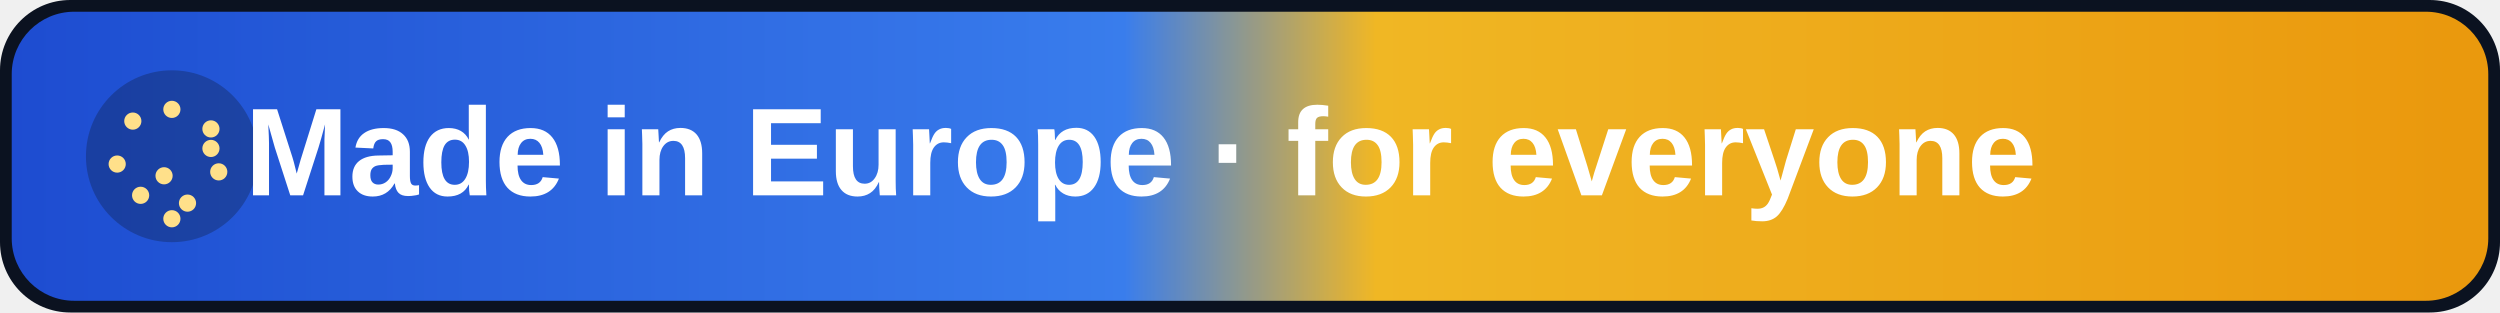
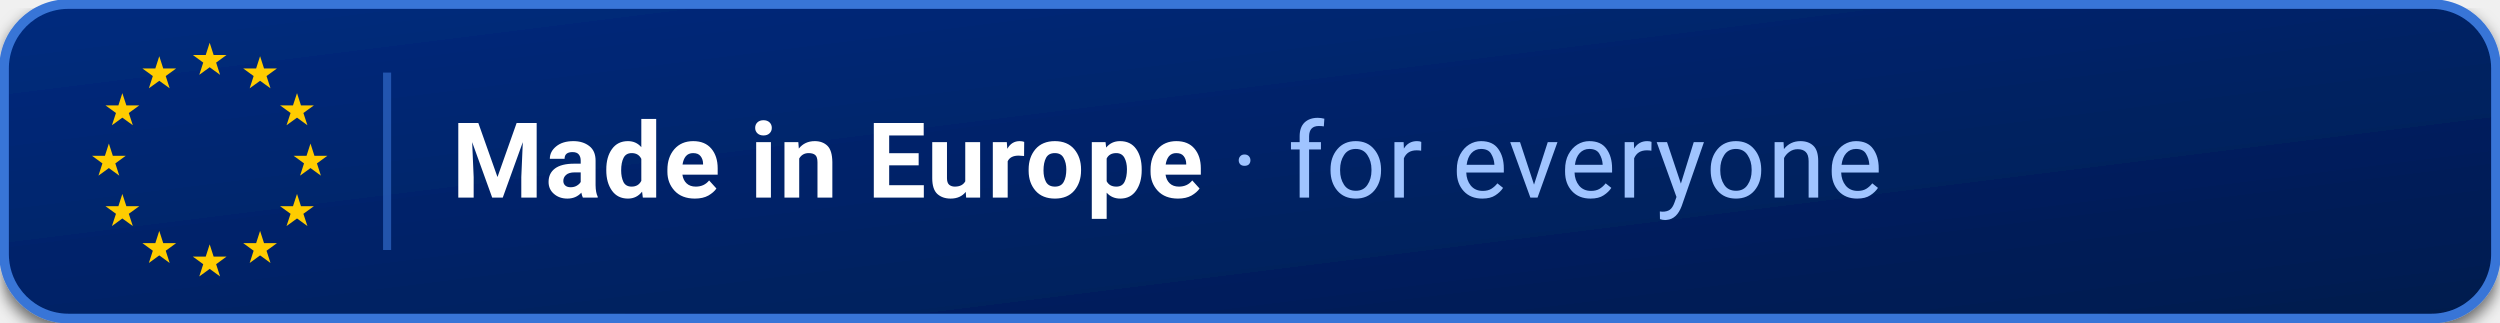
- <svg xmlns="http://www.w3.org/2000/svg" width="320" height="40" viewBox="0 0 320 40" role="img" aria-label="Made in Europe - for everyone">
+ <svg xmlns="http://www.w3.org/2000/svg" width="310" height="40" viewBox="0 0 310 40" role="img" aria-label="Made in Europe · for everyone">
  <defs>
-     <linearGradient id="eu-bg" x1="0" y1="0" x2="1" y2="0">
-       <stop offset="0" stop-color="#1d4ed8" />
-       <stop offset="0.45" stop-color="#3b82f6" />
-       <stop offset="0.55" stop-color="#fbbf24" />
-       <stop offset="1" stop-color="#f59e0b" />
+     <linearGradient id="eu-blue" x1="0%" y1="0%" x2="100%" y2="100%">
+       <stop offset="0%" stop-color="#002b7f" />
+       <stop offset="100%" stop-color="#001a4d" />
    </linearGradient>
+     <filter id="glow" x="-20%" y="-20%" width="140%" height="140%">
+       <feDropShadow dx="0" dy="1" stdDeviation="1" flood-color="#000000" flood-opacity="0.6" />
+     </filter>
  </defs>
-   <rect width="320" height="40" rx="9" fill="#0b1220" />
-   <rect x="1.5" y="1.5" width="317" height="37" rx="8" fill="url(#eu-bg)" opacity="0.95" />
-   <circle cx="22" cy="20" r="11" fill="#0b1220" opacity="0.28" />
-   <g fill="#ffe08a">
-     <circle cx="22" cy="14" r="1.1" />
-     <circle cx="27" cy="16.5" r="1.1" />
-     <circle cx="28" cy="22" r="1.1" />
-     <circle cx="24" cy="26" r="1.1" />
-     <circle cx="18" cy="25" r="1.1" />
-     <circle cx="15" cy="21" r="1.1" />
-     <circle cx="17" cy="15.5" r="1.1" />
-     <circle cx="27" cy="19" r="1.1" />
-     <circle cx="21" cy="22.5" r="1.1" />
-     <circle cx="22" cy="28" r="1.1" />
+   <rect x="0.5" y="0.5" width="309" height="39" rx="8" fill="url(#eu-blue)" stroke="#3875d7" stroke-width="1.2" filter="url(#glow)" />
+   <g id="eu-flag-stars">
+     <polygon fill="#FFCC00" points="26.00,5.30 26.49,6.82 28.09,6.82 26.80,7.76 27.29,9.28 26.00,8.34 24.71,9.28 25.20,7.76 23.91,6.82 25.51,6.82" />
+     <polygon fill="#FFCC00" points="32.25,6.97 32.74,8.49 34.34,8.49 33.05,9.43 33.54,10.95 32.25,10.02 30.96,10.95 31.45,9.43 30.16,8.49 31.76,8.49" />
+     <polygon fill="#FFCC00" points="36.83,11.55 37.32,13.07 38.92,13.07 37.62,14.01 38.12,15.53 36.83,14.59 35.53,15.53 36.03,14.01 34.73,13.07 36.33,13.07" />
+     <polygon fill="#FFCC00" points="38.50,17.80 38.99,19.32 40.59,19.32 39.30,20.26 39.79,21.78 38.50,20.84 37.21,21.78 37.70,20.26 36.41,19.32 38.01,19.32" />
+     <polygon fill="#FFCC00" points="36.83,24.05 37.32,25.57 38.92,25.57 37.62,26.51 38.12,28.03 36.83,27.09 35.53,28.03 36.03,26.51 34.73,25.57 36.33,25.57" />
+     <polygon fill="#FFCC00" points="32.25,28.63 32.74,30.15 34.34,30.15 33.05,31.09 33.54,32.61 32.25,31.67 30.96,32.61 31.45,31.09 30.16,30.15 31.76,30.15" />
+     <polygon fill="#FFCC00" points="26.00,30.30 26.49,31.82 28.09,31.82 26.80,32.76 27.29,34.28 26.00,33.34 24.71,34.28 25.20,32.76 23.91,31.82 25.51,31.82" />
+     <polygon fill="#FFCC00" points="19.75,28.63 20.24,30.15 21.84,30.15 20.55,31.09 21.04,32.61 19.75,31.67 18.46,32.61 18.95,31.09 17.66,30.15 19.26,30.15" />
+     <polygon fill="#FFCC00" points="15.17,24.05 15.67,25.57 17.27,25.57 15.97,26.51 16.47,28.03 15.17,27.09 13.88,28.03 14.38,26.51 13.08,25.57 14.68,25.57" />
+     <polygon fill="#FFCC00" points="13.50,17.80 13.99,19.32 15.59,19.32 14.30,20.26 14.79,21.78 13.50,20.84 12.21,21.78 12.70,20.26 11.41,19.32 13.01,19.32" />
+     <polygon fill="#FFCC00" points="15.17,11.55 15.67,13.07 17.27,13.07 15.97,14.01 16.47,15.53 15.17,14.59 13.88,15.53 14.38,14.01 13.08,13.07 14.68,13.07" />
+     <polygon fill="#FFCC00" points="19.75,6.97 20.24,8.49 21.84,8.49 20.55,9.43 21.04,10.95 19.75,10.02 18.46,10.95 18.95,9.43 17.66,8.49 19.26,8.49" />
  </g>
-   <text x="146" y="25" font-family="Arial, Helvetica, sans-serif" font-size="16" fill="#ffffff" text-anchor="middle" font-weight="700">Made in Europe · for everyone</text>
+   <line x1="48" y1="9" x2="48" y2="31" stroke="#3875d7" stroke-width="1" opacity="0.6" />
+   <text x="56" y="24.5" font-family="-apple-system, BlinkMacSystemFont, 'Segoe UI', Roboto, Helvetica, Arial, sans-serif" font-size="13" font-weight="700" fill="#ffffff" letter-spacing="0.2">Made in Europe <tspan font-weight="400" fill="#a0c4ff">· for everyone</tspan>
+   </text>
</svg>
